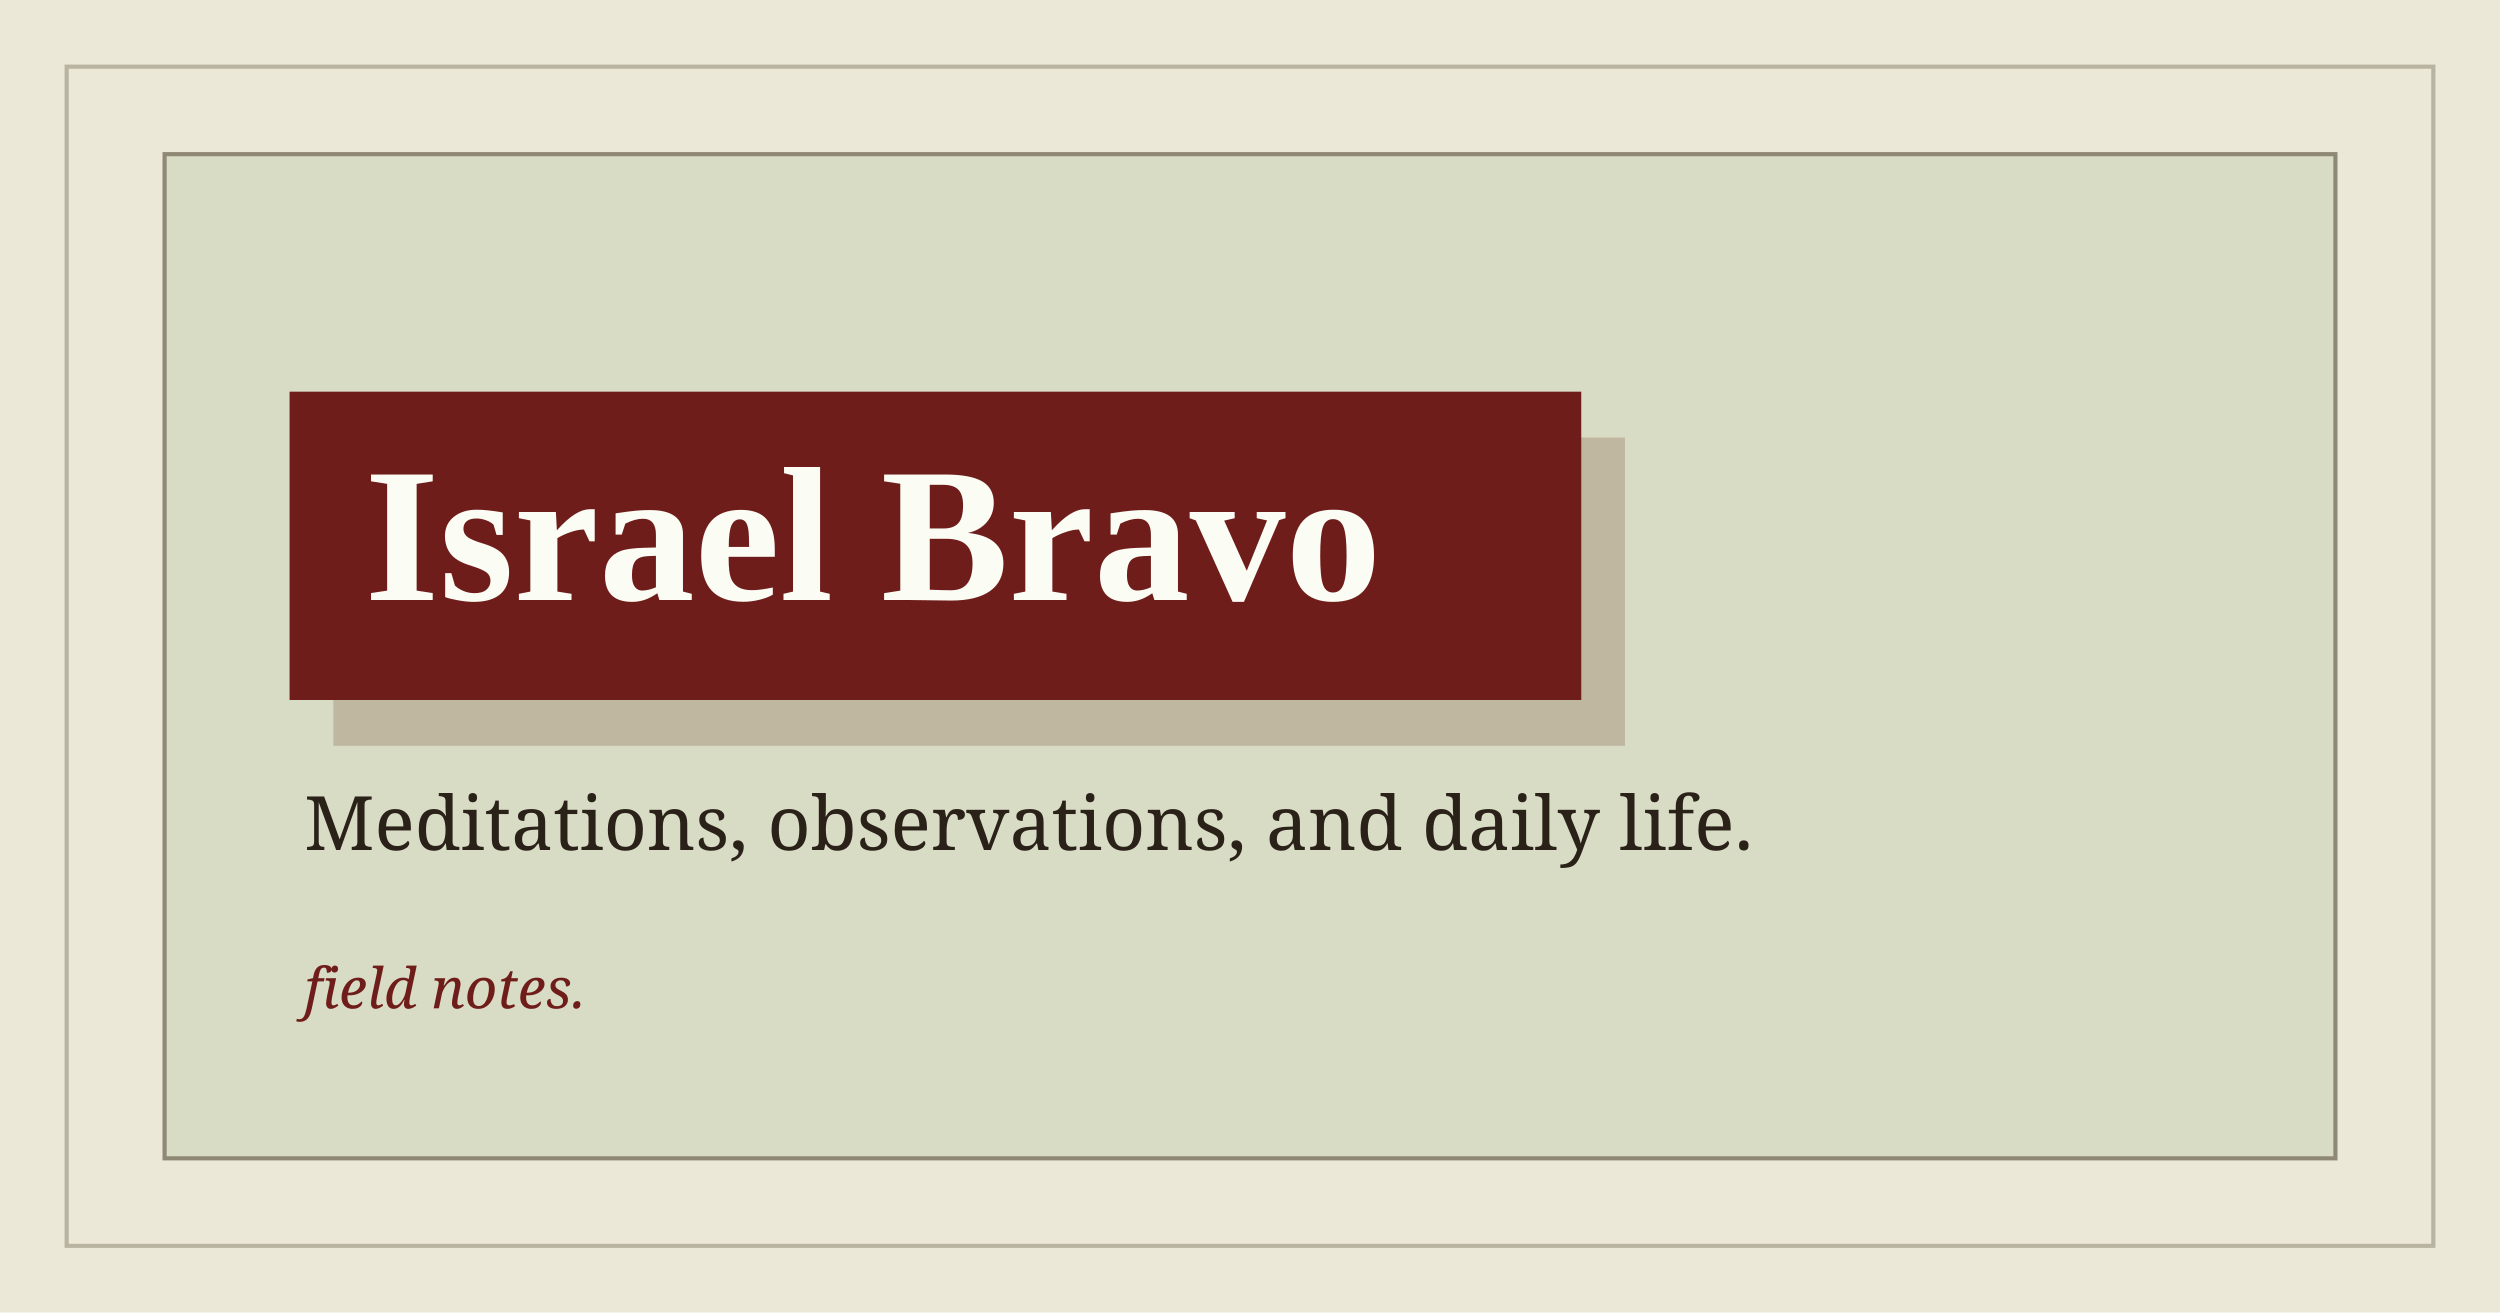
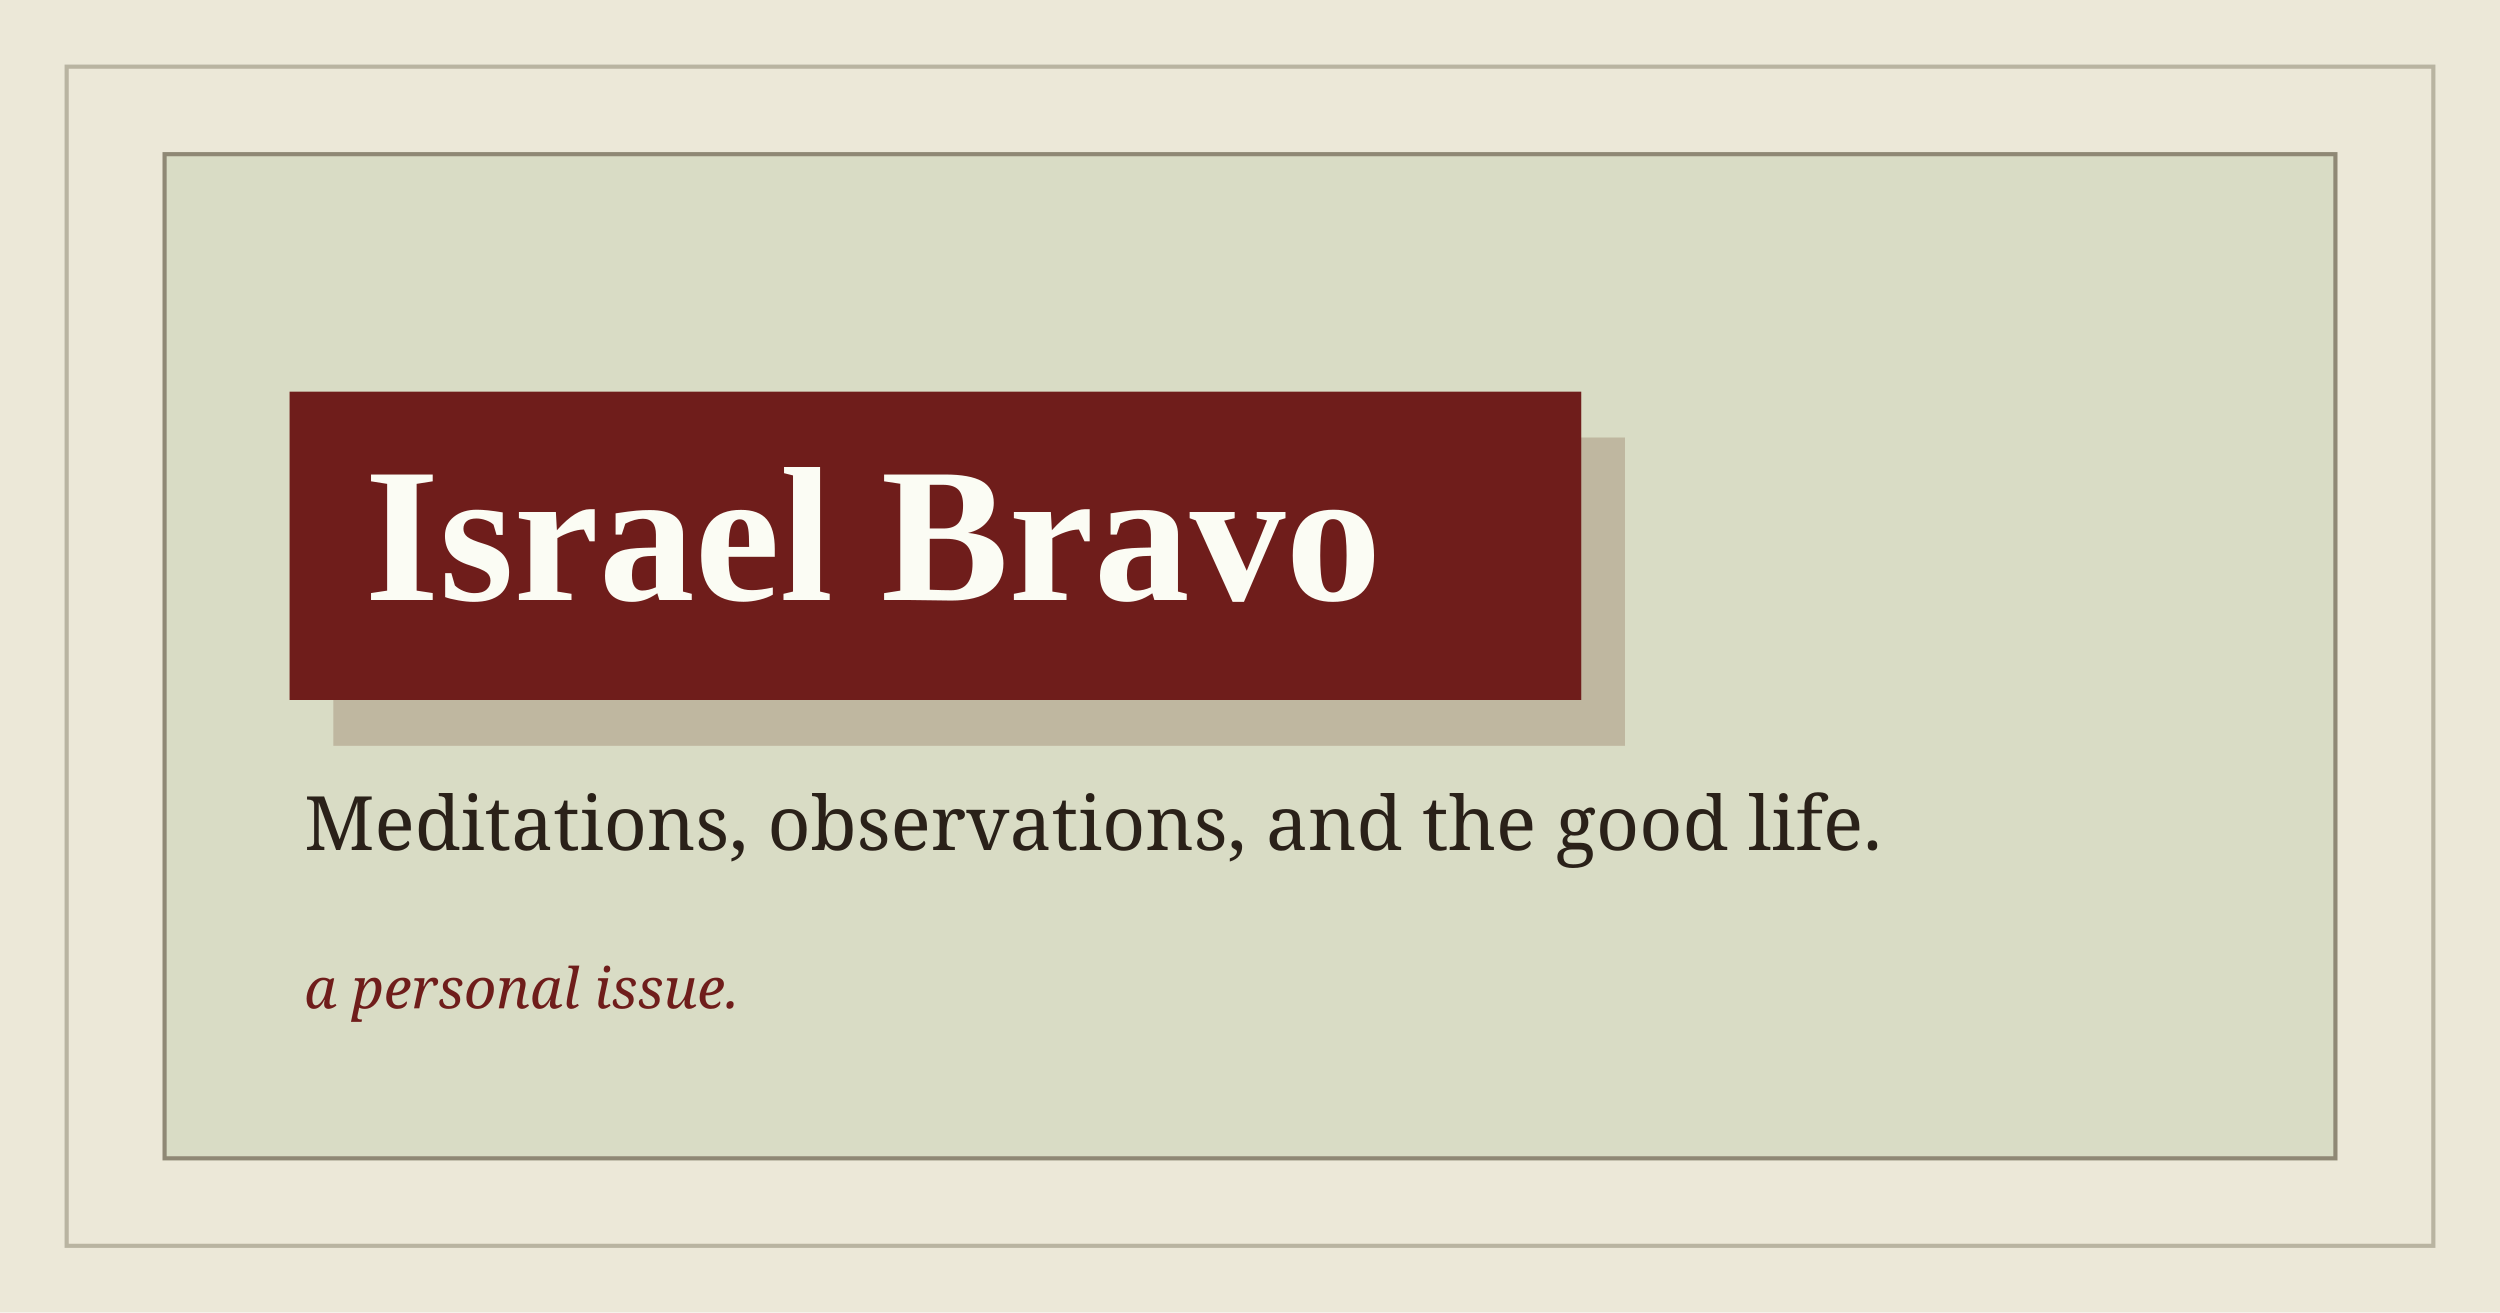
<svg xmlns="http://www.w3.org/2000/svg" viewBox="0 0 1200 630" width="1200" height="630">
  <rect width="1200" height="630" fill="#ece8d8" />
  <rect x="32" y="32" width="1136" height="566" fill="none" stroke="#8f8875" stroke-width="2" opacity="0.55" />
  <rect x="79" y="74" width="1042" height="482" fill="#d9dcc5" stroke="#8f8875" stroke-width="2" />
  <rect x="160" y="210" width="620" height="148" fill="#bfb7a0" />
  <rect x="139" y="188" width="620" height="148" fill="#6f1d1b" />
  <text x="175" y="288" font-family="Bodoni 72, Bodoni MT, Didot, Georgia, serif" font-size="92" font-weight="700" fill="#fbfcf4">Israel Bravo</text>
-   <text x="146" y="408" font-family="Lora, Georgia, serif" font-size="36" fill="#2a2119">Meditations, observations, and daily life.</text>
-   <text x="146" y="484" font-family="Lora, Georgia, serif" font-size="27" font-style="italic" fill="#6f1d1b">field notes.</text>
+   <text x="146" y="408" font-family="Lora, Georgia, serif" font-size="36" fill="#2a2119">Meditations, observations, and the good life.</text>
+   <text x="146" y="484" font-family="Lora, Georgia, serif" font-size="27" font-style="italic" fill="#6f1d1b">a personal issue.</text>
</svg>
